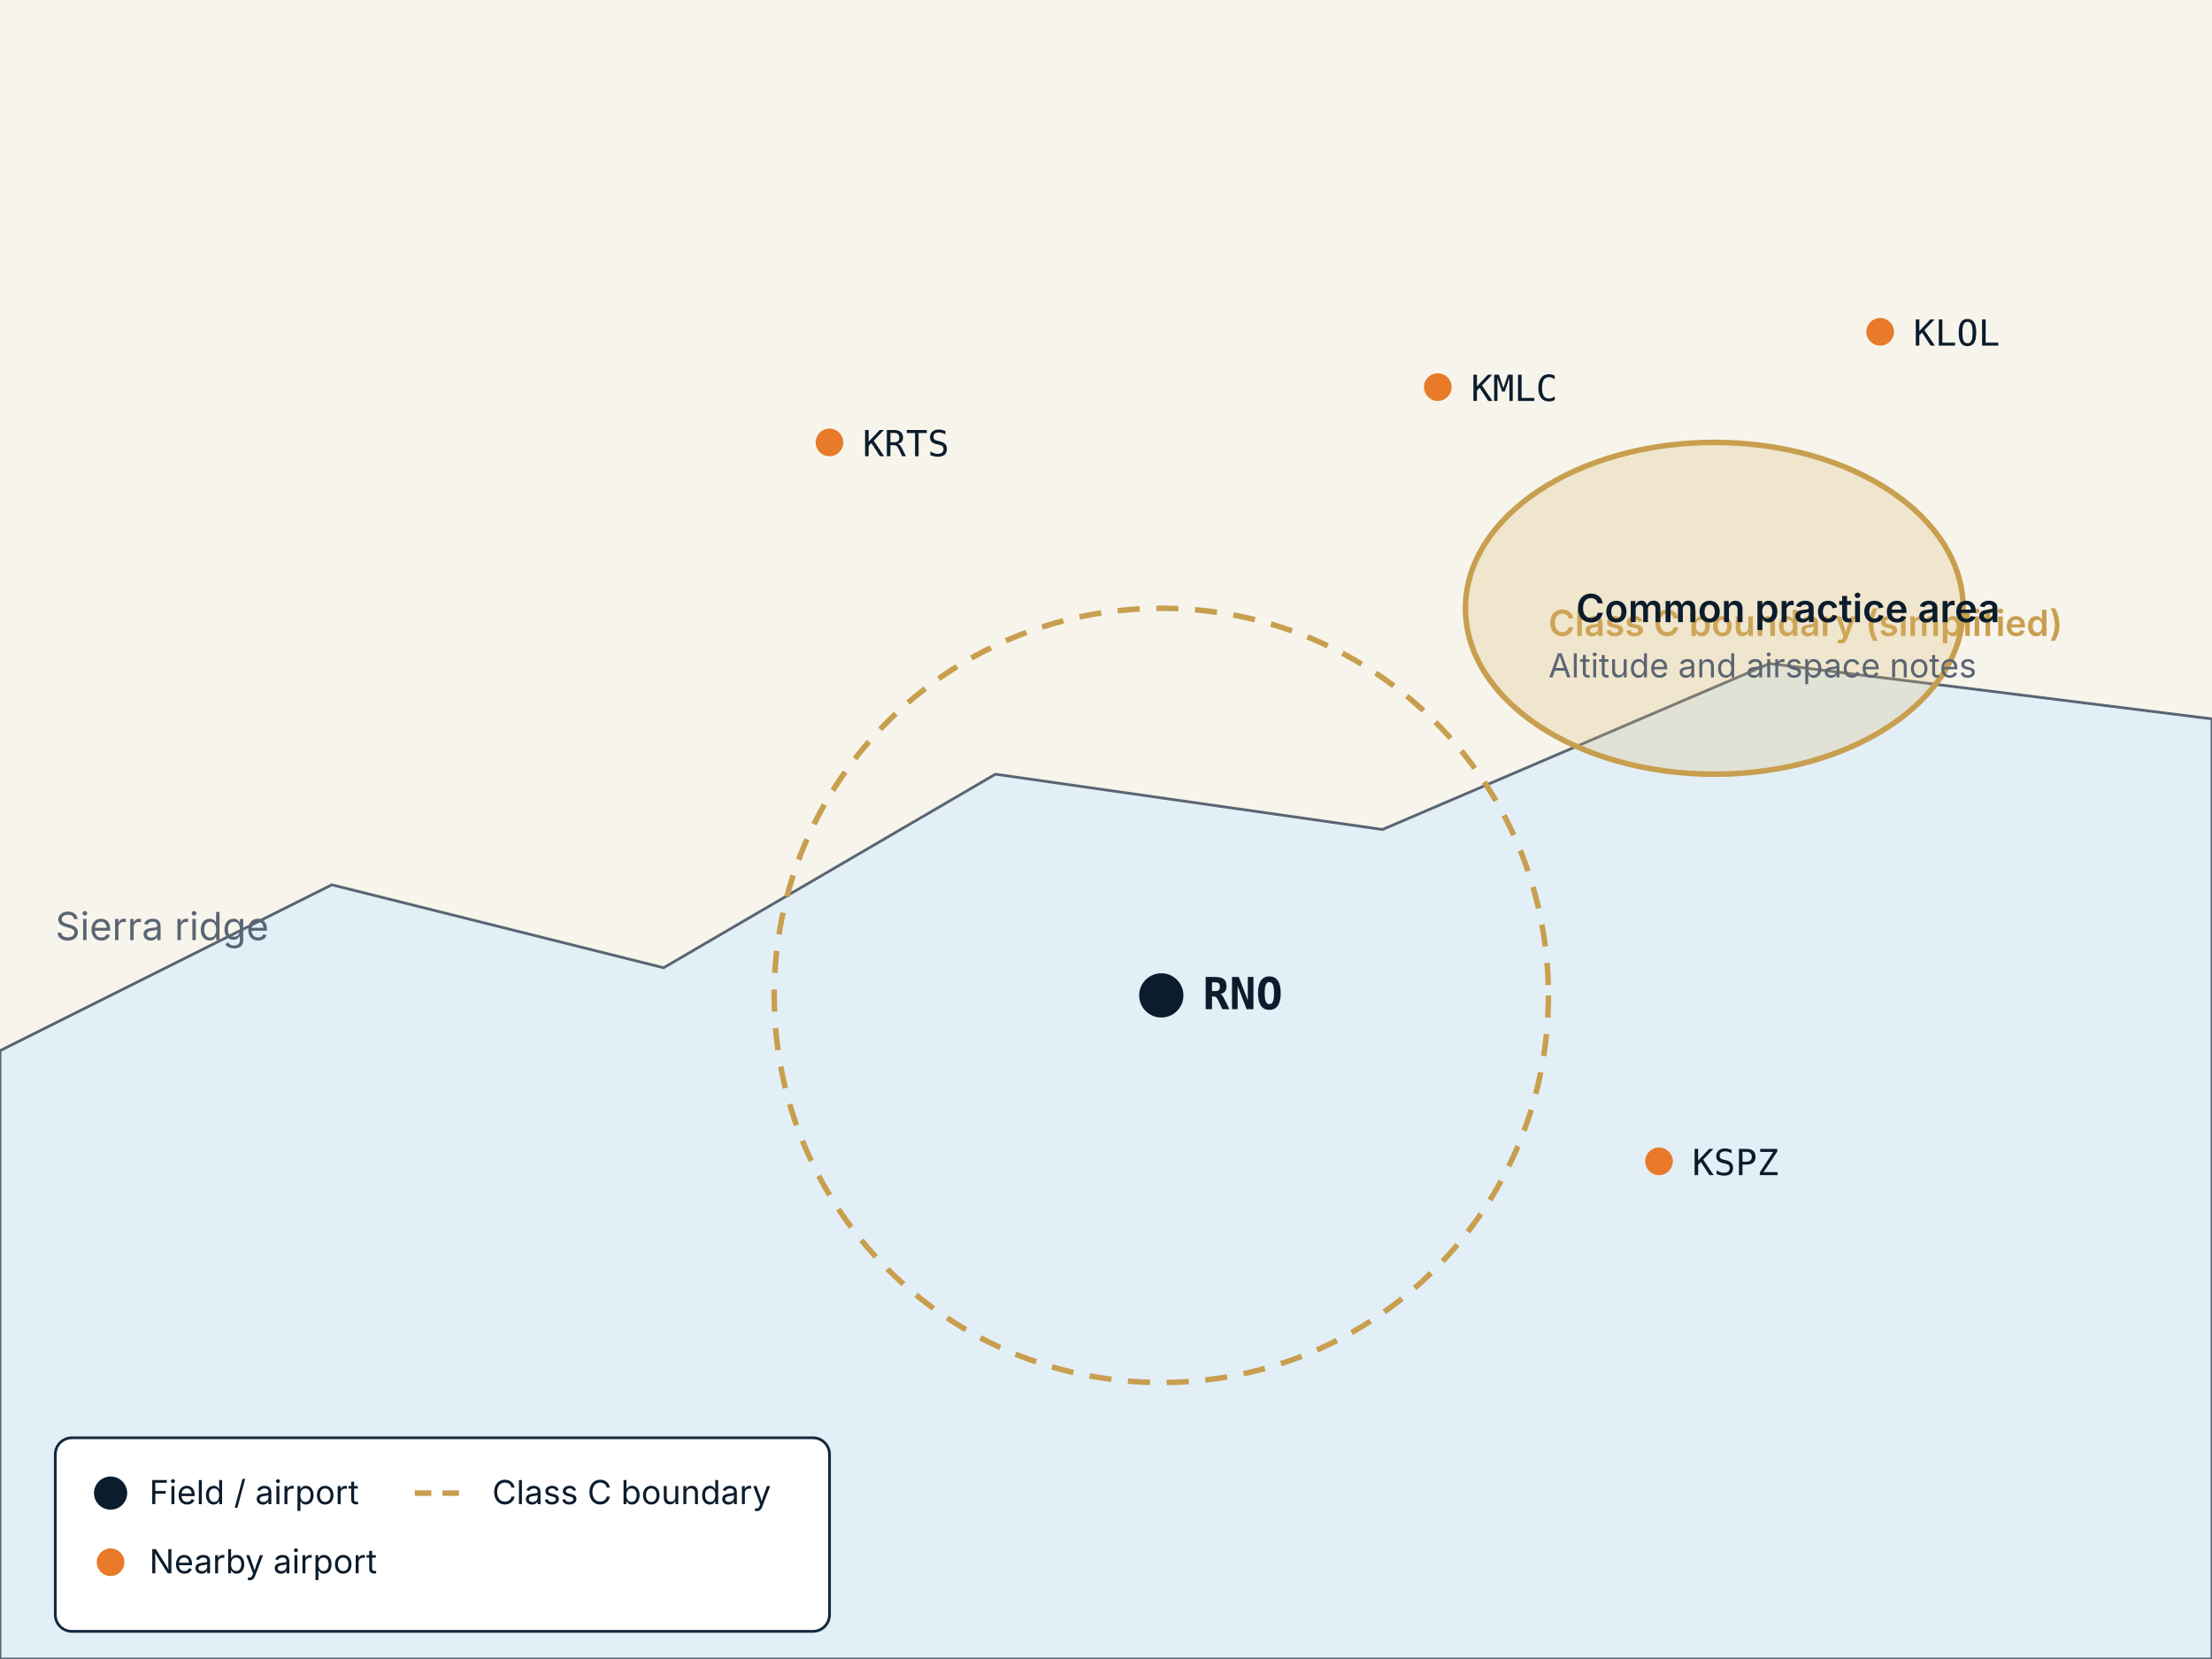
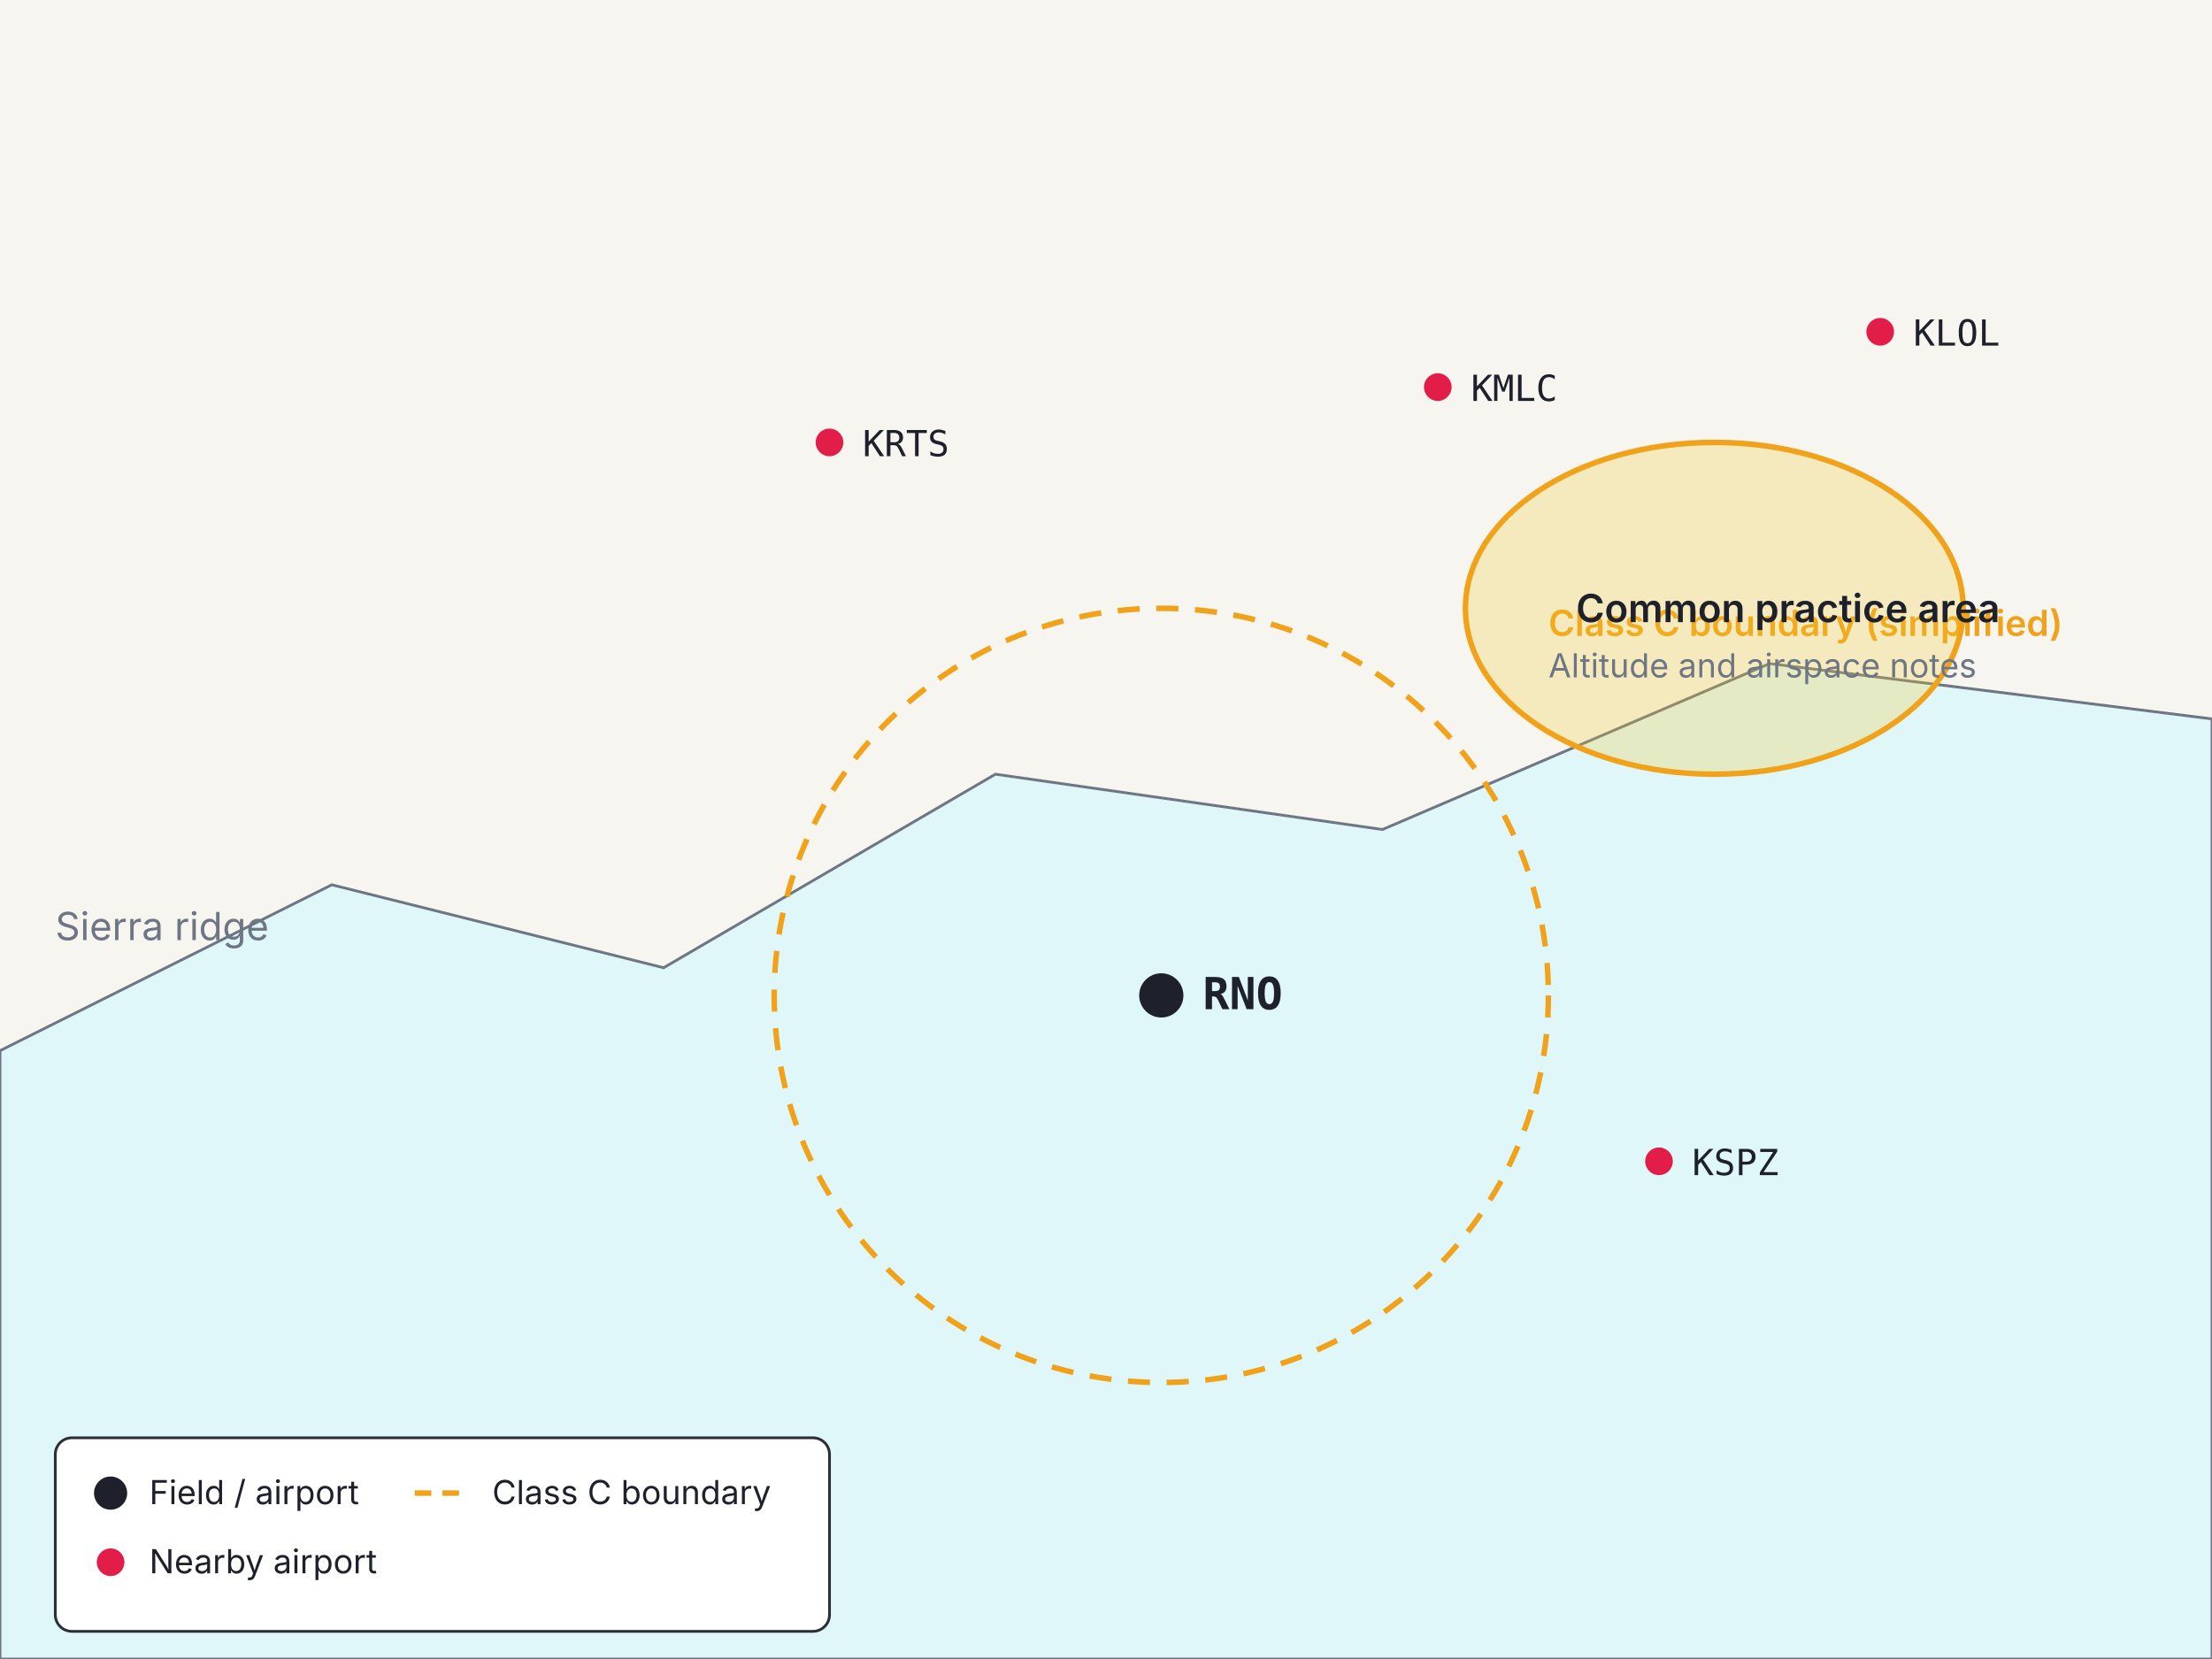
<svg xmlns="http://www.w3.org/2000/svg" viewBox="0 0 800 600" role="img" aria-label="Simplified training area map around Reno-Tahoe (RNO). Common practice areas lie northeast of the field, with nearby airports KRTS, KMLC, KLOL, and KSPZ. Confirm with current sectional chart before flight.">
-   <rect width="800" height="600" fill="#F7F4EC" />
-   <path d="M0 380 L120 320 L240 350 L360 280 L500 300 L640 240 L800 260 L800 600 L0 600 Z" fill="#E3EFF7" stroke="#5A6573" stroke-width="1" />
-   <text x="20" y="340" font-size="14" fill="#5A6573" font-family="Inter, sans-serif">Sierra ridge</text>
-   <circle cx="420" cy="360" r="140" fill="none" stroke="#C89F4F" stroke-width="2" stroke-dasharray="8 6" />
-   <text x="560" y="230" font-size="13" fill="#C89F4F" font-family="Inter, sans-serif" font-weight="600">Class C boundary (simplified)</text>
-   <ellipse cx="620" cy="220" rx="90" ry="60" fill="#DDB970" fill-opacity="0.25" stroke="#C89F4F" stroke-width="2" />
-   <text x="570" y="225" font-size="14" fill="#0B1C2C" font-family="Inter, sans-serif" font-weight="600">Common practice area</text>
-   <text x="560" y="245" font-size="12" fill="#5A6573" font-family="Inter, sans-serif">Altitude and airspace notes</text>
-   <circle cx="420" cy="360" r="8" fill="#0B1C2C" />
-   <text x="435" y="365" font-size="16" fill="#0B1C2C" font-family="IBM Plex Mono, monospace" font-weight="600">RNO</text>
+   <rect width="800" height="600" fill="#F7F5F0" />
+   <path d="M0 380 L120 320 L240 350 L360 280 L500 300 L640 240 L800 260 L800 600 L0 600 Z" fill="#E0F7F9" stroke="#6E7683" stroke-width="1" />
+   <text x="20" y="340" font-size="14" fill="#6E7683" font-family="Inter, sans-serif">Sierra ridge</text>
+   <circle cx="420" cy="360" r="140" fill="none" stroke="#F1A21B" stroke-width="2" stroke-dasharray="8 6" />
+   <text x="560" y="230" font-size="13" fill="#F1A21B" font-family="Inter, sans-serif" font-weight="600">Class C boundary (simplified)</text>
+   <ellipse cx="620" cy="220" rx="90" ry="60" fill="#F1CA24" fill-opacity="0.25" stroke="#F1A21B" stroke-width="2" />
+   <text x="570" y="225" font-size="14" fill="#1E212B" font-family="Inter, sans-serif" font-weight="600">Common practice area</text>
+   <text x="560" y="245" font-size="12" fill="#6E7683" font-family="Inter, sans-serif">Altitude and airspace notes</text>
+   <circle cx="420" cy="360" r="8" fill="#1E212B" />
+   <text x="435" y="365" font-size="16" fill="#1E212B" font-family="IBM Plex Mono, monospace" font-weight="600">RNO</text>
  <g>
-     <circle cx="300" cy="160" r="5" fill="#E87A2A" />
-     <text x="312" y="165" font-size="13" fill="#0B1C2C" font-family="IBM Plex Mono, monospace">KRTS</text>
+     <circle cx="300" cy="160" r="5" fill="#E11D48" />
+     <text x="312" y="165" font-size="13" fill="#1E212B" font-family="IBM Plex Mono, monospace">KRTS</text>
  </g>
  <g>
-     <circle cx="520" cy="140" r="5" fill="#E87A2A" />
-     <text x="532" y="145" font-size="13" fill="#0B1C2C" font-family="IBM Plex Mono, monospace">KMLC</text>
+     <circle cx="520" cy="140" r="5" fill="#E11D48" />
+     <text x="532" y="145" font-size="13" fill="#1E212B" font-family="IBM Plex Mono, monospace">KMLC</text>
  </g>
  <g>
-     <circle cx="680" cy="120" r="5" fill="#E87A2A" />
-     <text x="692" y="125" font-size="13" fill="#0B1C2C" font-family="IBM Plex Mono, monospace">KLOL</text>
+     <circle cx="680" cy="120" r="5" fill="#E11D48" />
+     <text x="692" y="125" font-size="13" fill="#1E212B" font-family="IBM Plex Mono, monospace">KLOL</text>
  </g>
  <g>
-     <circle cx="600" cy="420" r="5" fill="#E87A2A" />
-     <text x="612" y="425" font-size="13" fill="#0B1C2C" font-family="IBM Plex Mono, monospace">KSPZ</text>
+     <circle cx="600" cy="420" r="5" fill="#E11D48" />
+     <text x="612" y="425" font-size="13" fill="#1E212B" font-family="IBM Plex Mono, monospace">KSPZ</text>
  </g>
  <g transform="translate(20, 520)">
-     <rect width="280" height="70" fill="#FFFFFF" stroke="#142A3D" stroke-width="1" rx="6" />
-     <circle cx="20" cy="20" r="6" fill="#0B1C2C" />
-     <text x="34" y="24" font-size="12" fill="#0B1C2C" font-family="Inter, sans-serif">Field / airport</text>
-     <circle cx="20" cy="45" r="5" fill="#E87A2A" />
-     <text x="34" y="49" font-size="12" fill="#0B1C2C" font-family="Inter, sans-serif">Nearby airport</text>
-     <line x1="130" y1="20" x2="150" y2="20" stroke="#C89F4F" stroke-width="2" stroke-dasharray="6 4" />
-     <text x="158" y="24" font-size="12" fill="#0B1C2C" font-family="Inter, sans-serif">Class C boundary</text>
+     <rect width="280" height="70" fill="#FFFFFF" stroke="#2A2F3A" stroke-width="1" rx="6" />
+     <circle cx="20" cy="20" r="6" fill="#1E212B" />
+     <text x="34" y="24" font-size="12" fill="#1E212B" font-family="Inter, sans-serif">Field / airport</text>
+     <circle cx="20" cy="45" r="5" fill="#E11D48" />
+     <text x="34" y="49" font-size="12" fill="#1E212B" font-family="Inter, sans-serif">Nearby airport</text>
+     <line x1="130" y1="20" x2="150" y2="20" stroke="#F1A21B" stroke-width="2" stroke-dasharray="6 4" />
+     <text x="158" y="24" font-size="12" fill="#1E212B" font-family="Inter, sans-serif">Class C boundary</text>
  </g>
</svg>
